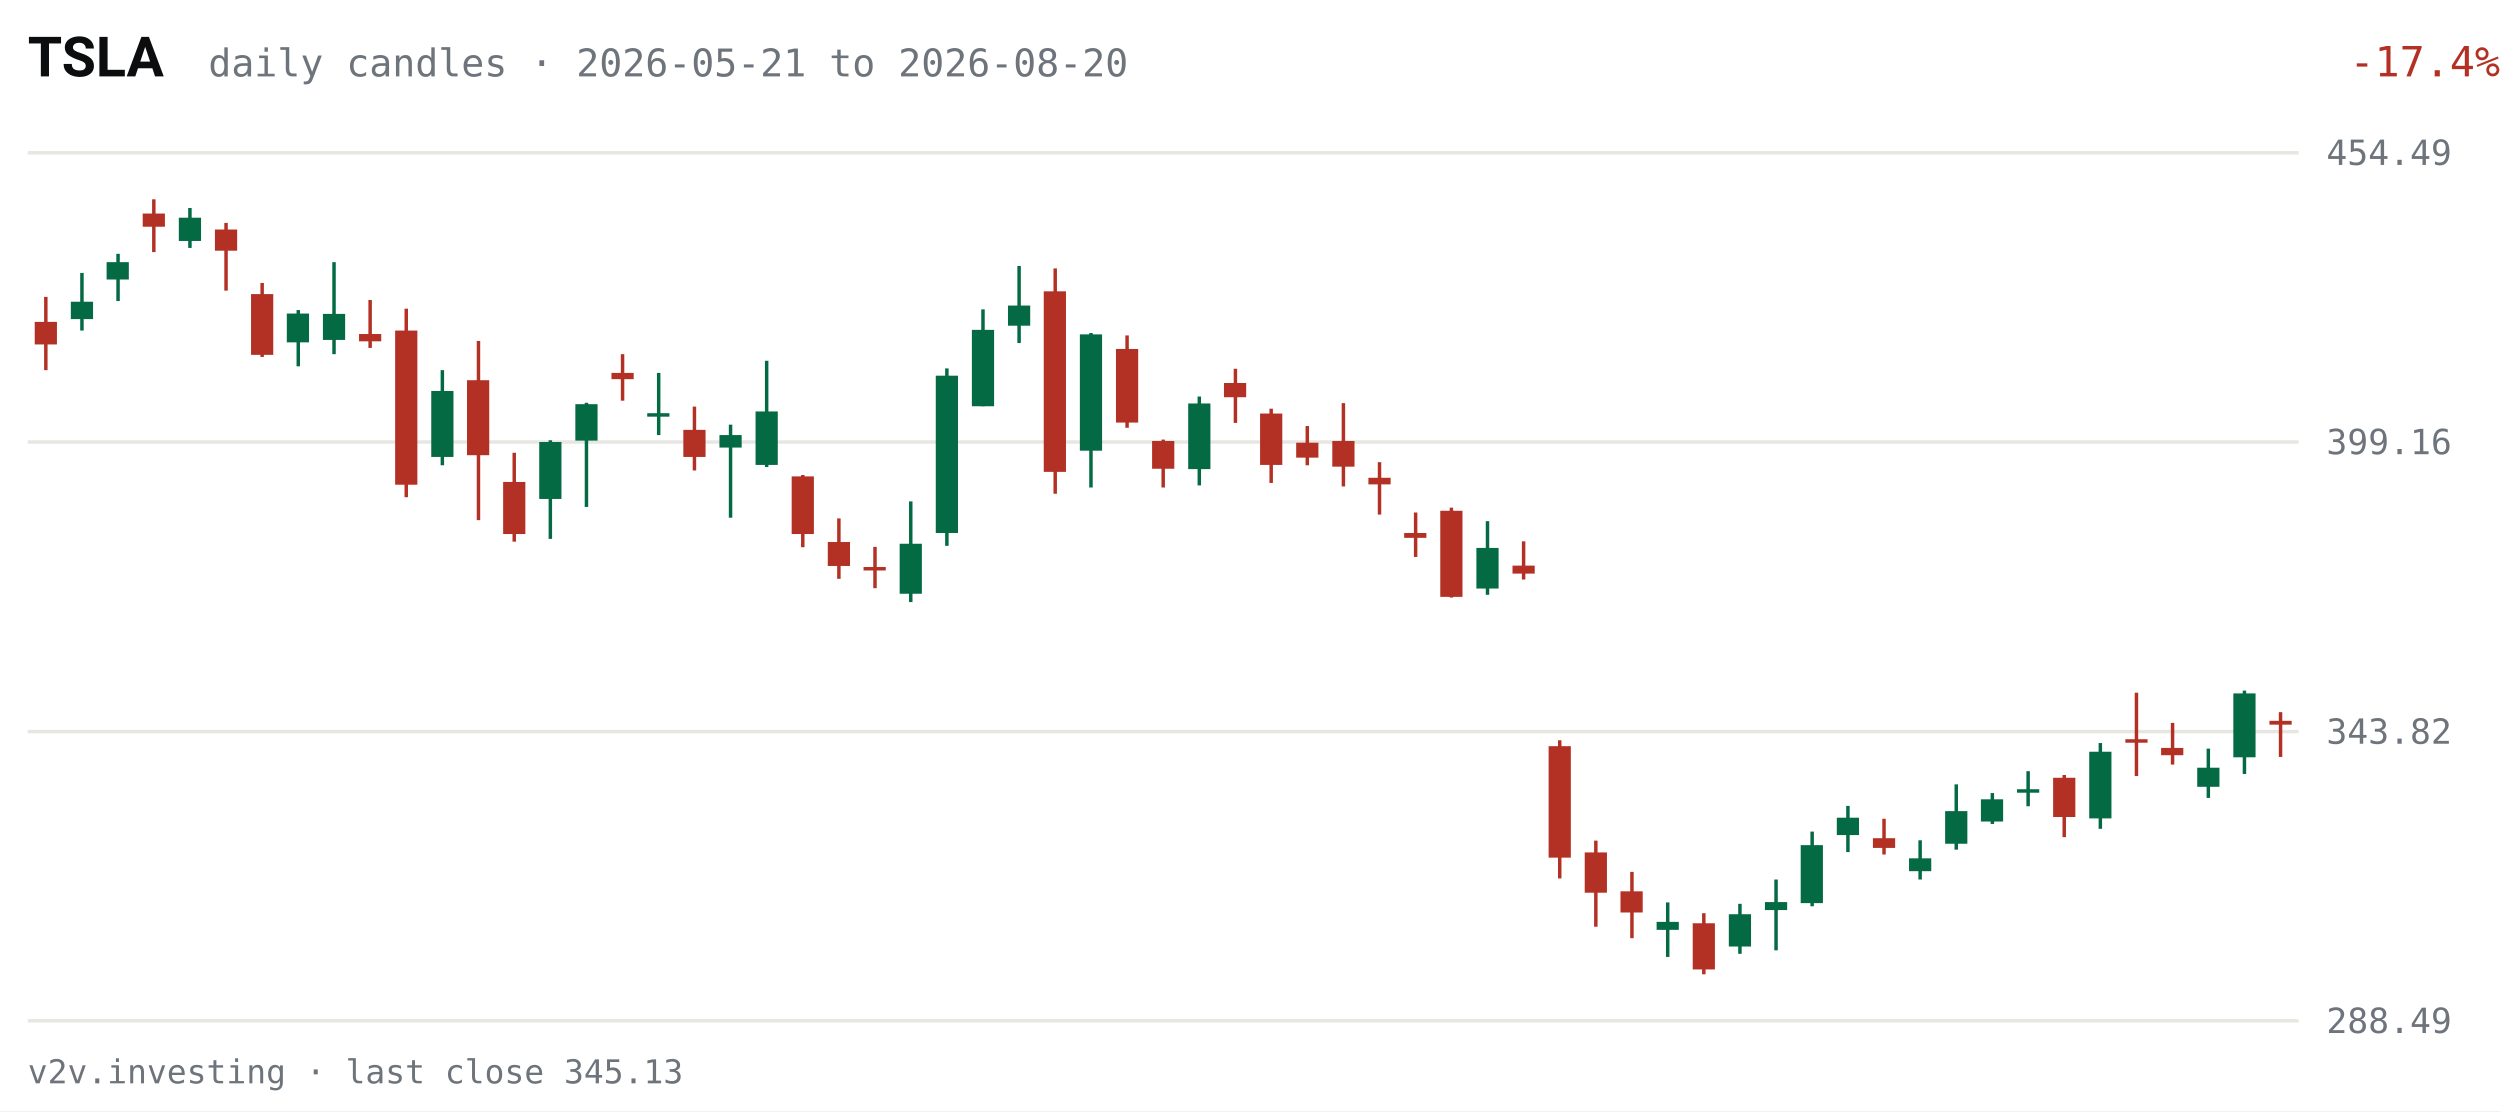
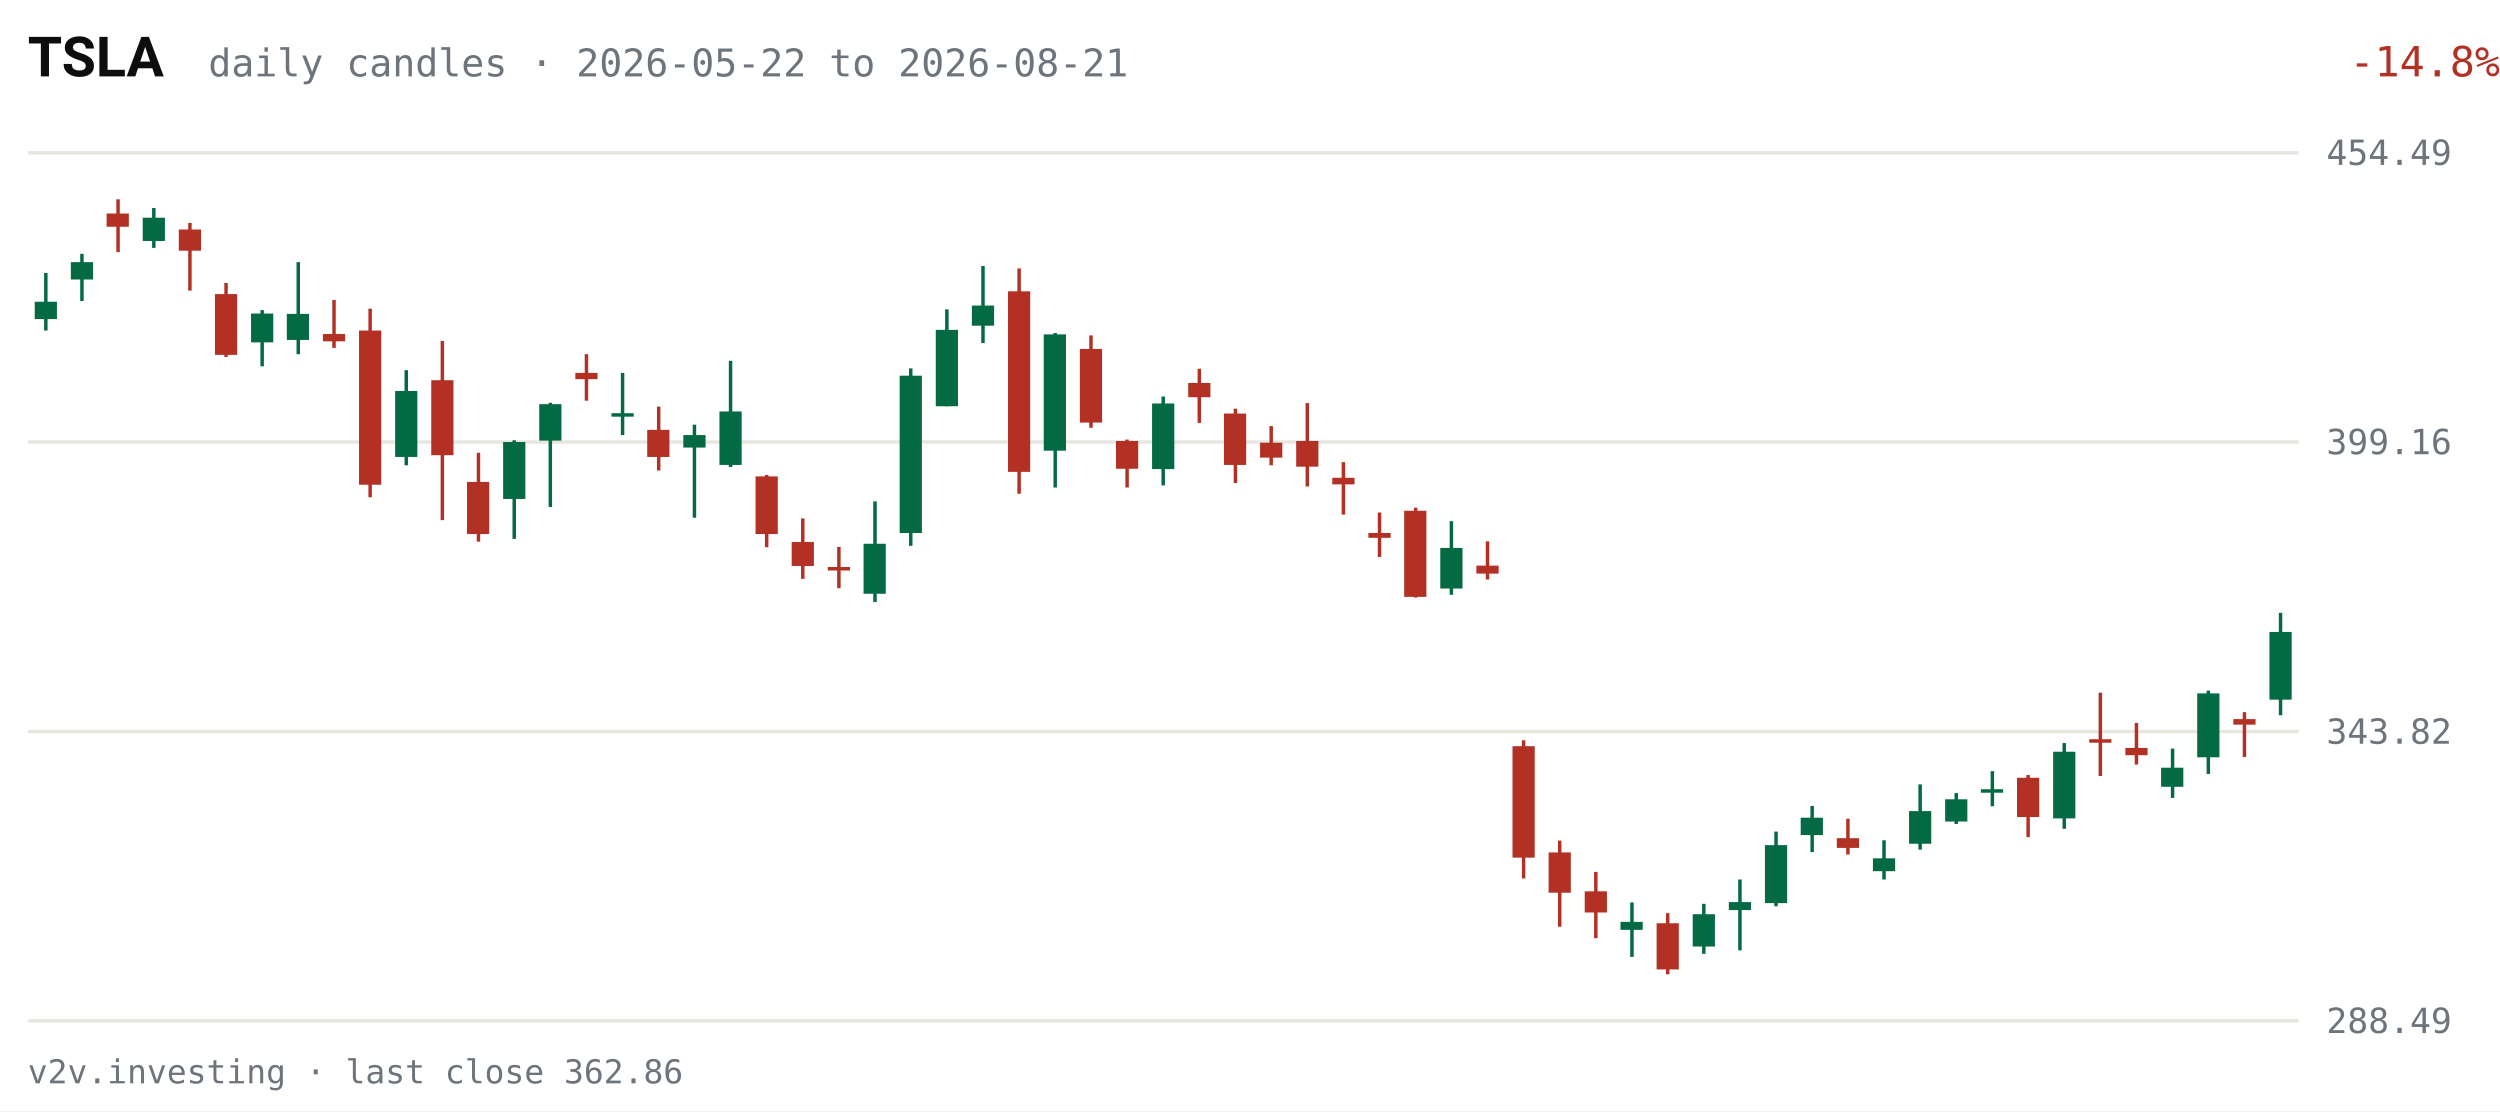
<svg xmlns="http://www.w3.org/2000/svg" viewBox="0 0 720 320" width="720" height="320" role="img" aria-label="TSLA daily candles, last 63 sessions">
  <rect width="720" height="320" fill="#FFFFFF" />
  <text x="8" y="22" fill="#0C0D0E" font-size="16" font-weight="600" font-family="system-ui,-apple-system,Segoe UI,Roboto,sans-serif">TSLA</text>
-   <text x="60" y="22" fill="#6E747B" font-size="11" font-family="ui-monospace,SFMono-Regular,Menlo,Consolas,monospace">daily candles · 2026-05-21 to 2026-08-20</text>
-   <text x="670" y="22" fill="#B33124" font-size="12" text-anchor="end" font-family="ui-monospace,SFMono-Regular,Menlo,Consolas,monospace" transform="translate(50,0)">-17.4%</text>
+   <text x="60" y="22" fill="#6E747B" font-size="11" font-family="ui-monospace,SFMono-Regular,Menlo,Consolas,monospace">daily candles · 2026-05-22 to 2026-08-21</text>
+   <text x="670" y="22" fill="#B33124" font-size="12" text-anchor="end" font-family="ui-monospace,SFMono-Regular,Menlo,Consolas,monospace" transform="translate(50,0)">-14.8%</text>
  <g font-family="ui-monospace,SFMono-Regular,Menlo,Consolas,monospace">
    <line x1="8" y1="294.0" x2="662" y2="294.0" stroke="#E7E6E1" stroke-width="1" />
    <text x="670" y="297.5" fill="#6E747B" font-size="10">288.49</text>
    <line x1="8" y1="210.7" x2="662" y2="210.7" stroke="#E7E6E1" stroke-width="1" />
    <text x="670" y="214.2" fill="#6E747B" font-size="10">343.82</text>
    <line x1="8" y1="127.3" x2="662" y2="127.3" stroke="#E7E6E1" stroke-width="1" />
    <text x="670" y="130.8" fill="#6E747B" font-size="10">399.16</text>
    <line x1="8" y1="44.0" x2="662" y2="44.0" stroke="#E7E6E1" stroke-width="1" />
    <text x="670" y="47.5" fill="#6E747B" font-size="10">454.49</text>
-     <line x1="13.2" y1="85.5" x2="13.2" y2="106.6" stroke="#B33124" stroke-width="1" />
-     <rect x="10.0" y="92.7" width="6.4" height="6.5" fill="#B33124" />
-     <line x1="23.6" y1="78.6" x2="23.6" y2="95.2" stroke="#046A44" stroke-width="1" />
-     <rect x="20.4" y="86.9" width="6.4" height="5.0" fill="#046A44" />
-     <line x1="34.0" y1="73.1" x2="34.0" y2="86.7" stroke="#046A44" stroke-width="1" />
-     <rect x="30.7" y="75.5" width="6.4" height="5.0" fill="#046A44" />
-     <line x1="44.3" y1="57.4" x2="44.3" y2="72.6" stroke="#B33124" stroke-width="1" />
-     <rect x="41.1" y="61.5" width="6.4" height="3.8" fill="#B33124" />
-     <line x1="54.7" y1="59.9" x2="54.7" y2="71.4" stroke="#046A44" stroke-width="1" />
-     <rect x="51.5" y="62.7" width="6.4" height="6.7" fill="#046A44" />
-     <line x1="65.1" y1="64.2" x2="65.1" y2="83.7" stroke="#B33124" stroke-width="1" />
-     <rect x="61.9" y="66.1" width="6.4" height="6.1" fill="#B33124" />
-     <line x1="75.5" y1="81.5" x2="75.5" y2="102.8" stroke="#B33124" stroke-width="1" />
-     <rect x="72.3" y="84.7" width="6.4" height="17.5" fill="#B33124" />
-     <line x1="85.9" y1="89.3" x2="85.9" y2="105.5" stroke="#046A44" stroke-width="1" />
-     <rect x="82.6" y="90.3" width="6.4" height="8.3" fill="#046A44" />
-     <line x1="96.2" y1="75.5" x2="96.2" y2="102.0" stroke="#046A44" stroke-width="1" />
-     <rect x="93.0" y="90.4" width="6.4" height="7.5" fill="#046A44" />
-     <line x1="106.6" y1="86.4" x2="106.6" y2="100.2" stroke="#B33124" stroke-width="1" />
-     <rect x="103.4" y="96.2" width="6.4" height="2.1" fill="#B33124" />
-     <line x1="117.0" y1="88.9" x2="117.0" y2="143.2" stroke="#B33124" stroke-width="1" />
-     <rect x="113.8" y="95.2" width="6.4" height="44.4" fill="#B33124" />
-     <line x1="127.4" y1="106.6" x2="127.4" y2="134.0" stroke="#046A44" stroke-width="1" />
-     <rect x="124.2" y="112.6" width="6.4" height="19.0" fill="#046A44" />
-     <line x1="137.8" y1="98.2" x2="137.8" y2="149.8" stroke="#B33124" stroke-width="1" />
-     <rect x="134.5" y="109.5" width="6.4" height="21.6" fill="#B33124" />
-     <line x1="148.1" y1="130.4" x2="148.1" y2="156.0" stroke="#B33124" stroke-width="1" />
-     <rect x="144.9" y="138.8" width="6.4" height="15.0" fill="#B33124" />
-     <line x1="158.5" y1="126.8" x2="158.5" y2="155.2" stroke="#046A44" stroke-width="1" />
-     <rect x="155.3" y="127.3" width="6.4" height="16.4" fill="#046A44" />
-     <line x1="168.9" y1="116.0" x2="168.9" y2="146.0" stroke="#046A44" stroke-width="1" />
-     <rect x="165.7" y="116.4" width="6.4" height="10.5" fill="#046A44" />
-     <line x1="179.3" y1="102.0" x2="179.3" y2="115.4" stroke="#B33124" stroke-width="1" />
-     <rect x="176.1" y="107.4" width="6.4" height="1.8" fill="#B33124" />
-     <line x1="189.7" y1="107.4" x2="189.7" y2="125.3" stroke="#046A44" stroke-width="1" />
-     <rect x="186.4" y="119.0" width="6.4" height="1.0" fill="#046A44" />
-     <line x1="200.0" y1="117.1" x2="200.0" y2="135.5" stroke="#B33124" stroke-width="1" />
-     <rect x="196.8" y="123.8" width="6.4" height="7.8" fill="#B33124" />
-     <line x1="210.4" y1="122.3" x2="210.4" y2="149.1" stroke="#046A44" stroke-width="1" />
-     <rect x="207.2" y="125.3" width="6.4" height="3.6" fill="#046A44" />
-     <line x1="220.8" y1="103.9" x2="220.8" y2="134.5" stroke="#046A44" stroke-width="1" />
-     <rect x="217.6" y="118.5" width="6.4" height="15.4" fill="#046A44" />
-     <line x1="231.2" y1="136.8" x2="231.2" y2="157.6" stroke="#B33124" stroke-width="1" />
-     <rect x="228.0" y="137.2" width="6.4" height="16.6" fill="#B33124" />
-     <line x1="241.6" y1="149.3" x2="241.6" y2="166.7" stroke="#B33124" stroke-width="1" />
-     <rect x="238.4" y="156.1" width="6.4" height="6.9" fill="#B33124" />
-     <line x1="252.0" y1="157.5" x2="252.0" y2="169.4" stroke="#B33124" stroke-width="1" />
-     <rect x="248.7" y="163.3" width="6.4" height="1.0" fill="#B33124" />
-     <line x1="262.3" y1="144.4" x2="262.3" y2="173.4" stroke="#046A44" stroke-width="1" />
-     <rect x="259.1" y="156.6" width="6.4" height="14.4" fill="#046A44" />
-     <line x1="272.7" y1="106.1" x2="272.7" y2="157.2" stroke="#046A44" stroke-width="1" />
-     <rect x="269.5" y="108.2" width="6.4" height="45.3" fill="#046A44" />
-     <line x1="283.1" y1="89.1" x2="283.1" y2="117.0" stroke="#046A44" stroke-width="1" />
-     <rect x="279.9" y="95.0" width="6.4" height="22.0" fill="#046A44" />
-     <line x1="293.5" y1="76.6" x2="293.5" y2="98.8" stroke="#046A44" stroke-width="1" />
-     <rect x="290.3" y="88.0" width="6.4" height="5.8" fill="#046A44" />
-     <line x1="303.9" y1="77.3" x2="303.9" y2="142.2" stroke="#B33124" stroke-width="1" />
-     <rect x="300.6" y="83.9" width="6.4" height="52.0" fill="#B33124" />
-     <line x1="314.2" y1="95.9" x2="314.2" y2="140.4" stroke="#046A44" stroke-width="1" />
-     <rect x="311.0" y="96.3" width="6.4" height="33.5" fill="#046A44" />
-     <line x1="324.6" y1="96.6" x2="324.6" y2="123.2" stroke="#B33124" stroke-width="1" />
-     <rect x="321.4" y="100.5" width="6.4" height="21.2" fill="#B33124" />
-     <line x1="335.0" y1="126.6" x2="335.0" y2="140.4" stroke="#B33124" stroke-width="1" />
-     <rect x="331.8" y="127.0" width="6.4" height="8.0" fill="#B33124" />
-     <line x1="345.4" y1="114.2" x2="345.4" y2="139.8" stroke="#046A44" stroke-width="1" />
-     <rect x="342.2" y="116.2" width="6.4" height="18.9" fill="#046A44" />
-     <line x1="355.8" y1="106.2" x2="355.8" y2="121.8" stroke="#B33124" stroke-width="1" />
-     <rect x="352.5" y="110.3" width="6.4" height="4.1" fill="#B33124" />
-     <line x1="366.1" y1="117.7" x2="366.1" y2="139.1" stroke="#B33124" stroke-width="1" />
-     <rect x="362.9" y="119.1" width="6.4" height="14.8" fill="#B33124" />
-     <line x1="376.5" y1="122.7" x2="376.5" y2="134.0" stroke="#B33124" stroke-width="1" />
-     <rect x="373.3" y="127.5" width="6.4" height="4.3" fill="#B33124" />
-     <line x1="386.9" y1="116.1" x2="386.9" y2="140.1" stroke="#B33124" stroke-width="1" />
-     <rect x="383.7" y="127.0" width="6.4" height="7.4" fill="#B33124" />
-     <line x1="397.3" y1="133.1" x2="397.3" y2="148.2" stroke="#B33124" stroke-width="1" />
-     <rect x="394.1" y="137.6" width="6.4" height="1.9" fill="#B33124" />
-     <line x1="407.7" y1="147.6" x2="407.7" y2="160.4" stroke="#B33124" stroke-width="1" />
-     <rect x="404.4" y="153.5" width="6.4" height="1.4" fill="#B33124" />
-     <line x1="418.0" y1="146.2" x2="418.0" y2="172.1" stroke="#B33124" stroke-width="1" />
-     <rect x="414.8" y="147.1" width="6.4" height="24.8" fill="#B33124" />
-     <line x1="428.4" y1="150.1" x2="428.4" y2="171.3" stroke="#046A44" stroke-width="1" />
-     <rect x="425.2" y="157.8" width="6.4" height="11.7" fill="#046A44" />
-     <line x1="438.8" y1="155.9" x2="438.8" y2="166.9" stroke="#B33124" stroke-width="1" />
-     <rect x="435.6" y="162.9" width="6.4" height="2.3" fill="#B33124" />
-     <line x1="449.2" y1="213.2" x2="449.2" y2="253.0" stroke="#B33124" stroke-width="1" />
-     <rect x="446.0" y="214.9" width="6.4" height="32.1" fill="#B33124" />
-     <line x1="459.6" y1="242.1" x2="459.6" y2="266.9" stroke="#B33124" stroke-width="1" />
-     <rect x="456.4" y="245.5" width="6.4" height="11.6" fill="#B33124" />
-     <line x1="470.0" y1="251.1" x2="470.0" y2="270.2" stroke="#B33124" stroke-width="1" />
-     <rect x="466.7" y="256.7" width="6.4" height="6.1" fill="#B33124" />
-     <line x1="480.3" y1="259.9" x2="480.3" y2="275.6" stroke="#046A44" stroke-width="1" />
-     <rect x="477.1" y="265.5" width="6.4" height="2.3" fill="#046A44" />
-     <line x1="490.7" y1="263.0" x2="490.7" y2="280.6" stroke="#B33124" stroke-width="1" />
-     <rect x="487.5" y="265.9" width="6.4" height="13.3" fill="#B33124" />
-     <line x1="501.1" y1="260.3" x2="501.1" y2="274.7" stroke="#046A44" stroke-width="1" />
-     <rect x="497.9" y="263.3" width="6.4" height="9.3" fill="#046A44" />
-     <line x1="511.5" y1="253.3" x2="511.5" y2="273.7" stroke="#046A44" stroke-width="1" />
-     <rect x="508.3" y="259.8" width="6.4" height="2.3" fill="#046A44" />
-     <line x1="521.9" y1="239.5" x2="521.9" y2="261.0" stroke="#046A44" stroke-width="1" />
-     <rect x="518.6" y="243.4" width="6.4" height="16.7" fill="#046A44" />
-     <line x1="532.2" y1="232.1" x2="532.2" y2="245.4" stroke="#046A44" stroke-width="1" />
-     <rect x="529.0" y="235.5" width="6.4" height="5.0" fill="#046A44" />
-     <line x1="542.6" y1="235.8" x2="542.6" y2="246.1" stroke="#B33124" stroke-width="1" />
-     <rect x="539.4" y="241.4" width="6.4" height="2.8" fill="#B33124" />
-     <line x1="553.0" y1="242.0" x2="553.0" y2="253.3" stroke="#046A44" stroke-width="1" />
-     <rect x="549.8" y="247.2" width="6.4" height="3.7" fill="#046A44" />
-     <line x1="563.4" y1="225.9" x2="563.4" y2="244.7" stroke="#046A44" stroke-width="1" />
-     <rect x="560.2" y="233.6" width="6.4" height="9.4" fill="#046A44" />
-     <line x1="573.8" y1="228.4" x2="573.8" y2="237.3" stroke="#046A44" stroke-width="1" />
-     <rect x="570.5" y="230.2" width="6.4" height="6.4" fill="#046A44" />
-     <line x1="584.1" y1="222.1" x2="584.1" y2="232.2" stroke="#046A44" stroke-width="1" />
-     <rect x="580.9" y="227.3" width="6.4" height="1.0" fill="#046A44" />
-     <line x1="594.5" y1="223.2" x2="594.5" y2="241.1" stroke="#B33124" stroke-width="1" />
-     <rect x="591.3" y="224.0" width="6.4" height="11.3" fill="#B33124" />
-     <line x1="604.9" y1="214.0" x2="604.9" y2="238.7" stroke="#046A44" stroke-width="1" />
-     <rect x="601.7" y="216.5" width="6.4" height="19.2" fill="#046A44" />
-     <line x1="615.3" y1="199.5" x2="615.3" y2="223.5" stroke="#B33124" stroke-width="1" />
-     <rect x="612.1" y="212.9" width="6.4" height="1.0" fill="#B33124" />
-     <line x1="625.7" y1="208.2" x2="625.7" y2="220.2" stroke="#B33124" stroke-width="1" />
-     <rect x="622.4" y="215.4" width="6.4" height="2.1" fill="#B33124" />
-     <line x1="636.0" y1="215.6" x2="636.0" y2="229.8" stroke="#046A44" stroke-width="1" />
-     <rect x="632.8" y="221.1" width="6.4" height="5.5" fill="#046A44" />
-     <line x1="646.4" y1="198.9" x2="646.4" y2="222.9" stroke="#046A44" stroke-width="1" />
-     <rect x="643.2" y="199.7" width="6.4" height="18.4" fill="#046A44" />
-     <line x1="656.8" y1="205.1" x2="656.8" y2="218.0" stroke="#B33124" stroke-width="1" />
-     <rect x="653.6" y="207.6" width="6.4" height="1.1" fill="#B33124" />
+     <line x1="13.2" y1="78.6" x2="13.2" y2="95.2" stroke="#046A44" stroke-width="1" />
+     <rect x="10.0" y="86.9" width="6.4" height="5.0" fill="#046A44" />
+     <line x1="23.6" y1="73.1" x2="23.6" y2="86.7" stroke="#046A44" stroke-width="1" />
+     <rect x="20.4" y="75.5" width="6.4" height="5.0" fill="#046A44" />
+     <line x1="34.0" y1="57.4" x2="34.0" y2="72.6" stroke="#B33124" stroke-width="1" />
+     <rect x="30.7" y="61.5" width="6.4" height="3.8" fill="#B33124" />
+     <line x1="44.3" y1="59.9" x2="44.3" y2="71.4" stroke="#046A44" stroke-width="1" />
+     <rect x="41.1" y="62.7" width="6.4" height="6.7" fill="#046A44" />
+     <line x1="54.7" y1="64.2" x2="54.7" y2="83.7" stroke="#B33124" stroke-width="1" />
+     <rect x="51.5" y="66.1" width="6.4" height="6.1" fill="#B33124" />
+     <line x1="65.1" y1="81.5" x2="65.1" y2="102.8" stroke="#B33124" stroke-width="1" />
+     <rect x="61.9" y="84.7" width="6.4" height="17.5" fill="#B33124" />
+     <line x1="75.5" y1="89.3" x2="75.5" y2="105.5" stroke="#046A44" stroke-width="1" />
+     <rect x="72.3" y="90.3" width="6.4" height="8.3" fill="#046A44" />
+     <line x1="85.9" y1="75.5" x2="85.9" y2="102.0" stroke="#046A44" stroke-width="1" />
+     <rect x="82.6" y="90.4" width="6.4" height="7.5" fill="#046A44" />
+     <line x1="96.2" y1="86.4" x2="96.2" y2="100.2" stroke="#B33124" stroke-width="1" />
+     <rect x="93.0" y="96.2" width="6.4" height="2.1" fill="#B33124" />
+     <line x1="106.6" y1="88.9" x2="106.6" y2="143.2" stroke="#B33124" stroke-width="1" />
+     <rect x="103.4" y="95.2" width="6.4" height="44.4" fill="#B33124" />
+     <line x1="117.0" y1="106.6" x2="117.0" y2="134.0" stroke="#046A44" stroke-width="1" />
+     <rect x="113.8" y="112.6" width="6.4" height="19.0" fill="#046A44" />
+     <line x1="127.4" y1="98.2" x2="127.4" y2="149.8" stroke="#B33124" stroke-width="1" />
+     <rect x="124.2" y="109.5" width="6.4" height="21.6" fill="#B33124" />
+     <line x1="137.8" y1="130.4" x2="137.8" y2="156.0" stroke="#B33124" stroke-width="1" />
+     <rect x="134.5" y="138.8" width="6.4" height="15.0" fill="#B33124" />
+     <line x1="148.1" y1="126.8" x2="148.1" y2="155.2" stroke="#046A44" stroke-width="1" />
+     <rect x="144.9" y="127.3" width="6.4" height="16.4" fill="#046A44" />
+     <line x1="158.5" y1="116.0" x2="158.5" y2="146.0" stroke="#046A44" stroke-width="1" />
+     <rect x="155.3" y="116.4" width="6.4" height="10.5" fill="#046A44" />
+     <line x1="168.9" y1="102.0" x2="168.9" y2="115.4" stroke="#B33124" stroke-width="1" />
+     <rect x="165.7" y="107.4" width="6.4" height="1.8" fill="#B33124" />
+     <line x1="179.3" y1="107.4" x2="179.3" y2="125.3" stroke="#046A44" stroke-width="1" />
+     <rect x="176.1" y="119.0" width="6.4" height="1.0" fill="#046A44" />
+     <line x1="189.7" y1="117.1" x2="189.7" y2="135.5" stroke="#B33124" stroke-width="1" />
+     <rect x="186.4" y="123.8" width="6.4" height="7.8" fill="#B33124" />
+     <line x1="200.0" y1="122.3" x2="200.0" y2="149.1" stroke="#046A44" stroke-width="1" />
+     <rect x="196.8" y="125.3" width="6.4" height="3.6" fill="#046A44" />
+     <line x1="210.4" y1="103.9" x2="210.4" y2="134.5" stroke="#046A44" stroke-width="1" />
+     <rect x="207.2" y="118.5" width="6.4" height="15.4" fill="#046A44" />
+     <line x1="220.8" y1="136.8" x2="220.8" y2="157.6" stroke="#B33124" stroke-width="1" />
+     <rect x="217.6" y="137.2" width="6.4" height="16.6" fill="#B33124" />
+     <line x1="231.2" y1="149.3" x2="231.2" y2="166.7" stroke="#B33124" stroke-width="1" />
+     <rect x="228.0" y="156.1" width="6.4" height="6.9" fill="#B33124" />
+     <line x1="241.6" y1="157.5" x2="241.6" y2="169.4" stroke="#B33124" stroke-width="1" />
+     <rect x="238.4" y="163.3" width="6.4" height="1.0" fill="#B33124" />
+     <line x1="252.0" y1="144.4" x2="252.0" y2="173.4" stroke="#046A44" stroke-width="1" />
+     <rect x="248.7" y="156.6" width="6.4" height="14.4" fill="#046A44" />
+     <line x1="262.3" y1="106.1" x2="262.3" y2="157.2" stroke="#046A44" stroke-width="1" />
+     <rect x="259.1" y="108.2" width="6.4" height="45.3" fill="#046A44" />
+     <line x1="272.7" y1="89.1" x2="272.7" y2="117.0" stroke="#046A44" stroke-width="1" />
+     <rect x="269.5" y="95.0" width="6.4" height="22.0" fill="#046A44" />
+     <line x1="283.1" y1="76.6" x2="283.1" y2="98.8" stroke="#046A44" stroke-width="1" />
+     <rect x="279.9" y="88.0" width="6.4" height="5.8" fill="#046A44" />
+     <line x1="293.5" y1="77.3" x2="293.5" y2="142.2" stroke="#B33124" stroke-width="1" />
+     <rect x="290.3" y="83.9" width="6.4" height="52.0" fill="#B33124" />
+     <line x1="303.9" y1="95.9" x2="303.9" y2="140.4" stroke="#046A44" stroke-width="1" />
+     <rect x="300.6" y="96.3" width="6.4" height="33.5" fill="#046A44" />
+     <line x1="314.2" y1="96.6" x2="314.2" y2="123.2" stroke="#B33124" stroke-width="1" />
+     <rect x="311.0" y="100.5" width="6.4" height="21.2" fill="#B33124" />
+     <line x1="324.6" y1="126.6" x2="324.6" y2="140.4" stroke="#B33124" stroke-width="1" />
+     <rect x="321.4" y="127.0" width="6.4" height="8.0" fill="#B33124" />
+     <line x1="335.0" y1="114.2" x2="335.0" y2="139.8" stroke="#046A44" stroke-width="1" />
+     <rect x="331.8" y="116.2" width="6.4" height="18.9" fill="#046A44" />
+     <line x1="345.4" y1="106.2" x2="345.4" y2="121.8" stroke="#B33124" stroke-width="1" />
+     <rect x="342.2" y="110.3" width="6.4" height="4.1" fill="#B33124" />
+     <line x1="355.8" y1="117.7" x2="355.8" y2="139.1" stroke="#B33124" stroke-width="1" />
+     <rect x="352.5" y="119.1" width="6.4" height="14.8" fill="#B33124" />
+     <line x1="366.1" y1="122.7" x2="366.1" y2="134.0" stroke="#B33124" stroke-width="1" />
+     <rect x="362.9" y="127.5" width="6.4" height="4.3" fill="#B33124" />
+     <line x1="376.5" y1="116.1" x2="376.5" y2="140.1" stroke="#B33124" stroke-width="1" />
+     <rect x="373.3" y="127.0" width="6.4" height="7.4" fill="#B33124" />
+     <line x1="386.9" y1="133.1" x2="386.9" y2="148.2" stroke="#B33124" stroke-width="1" />
+     <rect x="383.7" y="137.6" width="6.4" height="1.9" fill="#B33124" />
+     <line x1="397.3" y1="147.6" x2="397.3" y2="160.4" stroke="#B33124" stroke-width="1" />
+     <rect x="394.1" y="153.5" width="6.4" height="1.4" fill="#B33124" />
+     <line x1="407.7" y1="146.2" x2="407.7" y2="172.1" stroke="#B33124" stroke-width="1" />
+     <rect x="404.4" y="147.1" width="6.4" height="24.8" fill="#B33124" />
+     <line x1="418.0" y1="150.1" x2="418.0" y2="171.3" stroke="#046A44" stroke-width="1" />
+     <rect x="414.8" y="157.8" width="6.4" height="11.7" fill="#046A44" />
+     <line x1="428.4" y1="155.9" x2="428.4" y2="166.9" stroke="#B33124" stroke-width="1" />
+     <rect x="425.2" y="162.9" width="6.4" height="2.3" fill="#B33124" />
+     <line x1="438.8" y1="213.2" x2="438.8" y2="253.0" stroke="#B33124" stroke-width="1" />
+     <rect x="435.6" y="214.9" width="6.4" height="32.1" fill="#B33124" />
+     <line x1="449.2" y1="242.1" x2="449.2" y2="266.9" stroke="#B33124" stroke-width="1" />
+     <rect x="446.0" y="245.5" width="6.4" height="11.6" fill="#B33124" />
+     <line x1="459.6" y1="251.1" x2="459.6" y2="270.2" stroke="#B33124" stroke-width="1" />
+     <rect x="456.4" y="256.7" width="6.4" height="6.1" fill="#B33124" />
+     <line x1="470.0" y1="259.9" x2="470.0" y2="275.6" stroke="#046A44" stroke-width="1" />
+     <rect x="466.7" y="265.5" width="6.4" height="2.3" fill="#046A44" />
+     <line x1="480.3" y1="263.0" x2="480.3" y2="280.6" stroke="#B33124" stroke-width="1" />
+     <rect x="477.1" y="265.9" width="6.4" height="13.3" fill="#B33124" />
+     <line x1="490.7" y1="260.3" x2="490.7" y2="274.7" stroke="#046A44" stroke-width="1" />
+     <rect x="487.5" y="263.3" width="6.4" height="9.3" fill="#046A44" />
+     <line x1="501.1" y1="253.3" x2="501.1" y2="273.7" stroke="#046A44" stroke-width="1" />
+     <rect x="497.9" y="259.8" width="6.4" height="2.3" fill="#046A44" />
+     <line x1="511.5" y1="239.5" x2="511.5" y2="261.0" stroke="#046A44" stroke-width="1" />
+     <rect x="508.3" y="243.4" width="6.4" height="16.7" fill="#046A44" />
+     <line x1="521.9" y1="232.1" x2="521.9" y2="245.4" stroke="#046A44" stroke-width="1" />
+     <rect x="518.6" y="235.5" width="6.4" height="5.0" fill="#046A44" />
+     <line x1="532.2" y1="235.8" x2="532.2" y2="246.1" stroke="#B33124" stroke-width="1" />
+     <rect x="529.0" y="241.4" width="6.4" height="2.8" fill="#B33124" />
+     <line x1="542.6" y1="242.0" x2="542.6" y2="253.3" stroke="#046A44" stroke-width="1" />
+     <rect x="539.4" y="247.2" width="6.4" height="3.7" fill="#046A44" />
+     <line x1="553.0" y1="225.9" x2="553.0" y2="244.7" stroke="#046A44" stroke-width="1" />
+     <rect x="549.8" y="233.6" width="6.4" height="9.4" fill="#046A44" />
+     <line x1="563.4" y1="228.4" x2="563.4" y2="237.3" stroke="#046A44" stroke-width="1" />
+     <rect x="560.2" y="230.2" width="6.4" height="6.4" fill="#046A44" />
+     <line x1="573.8" y1="222.1" x2="573.8" y2="232.2" stroke="#046A44" stroke-width="1" />
+     <rect x="570.5" y="227.3" width="6.4" height="1.0" fill="#046A44" />
+     <line x1="584.1" y1="223.2" x2="584.1" y2="241.1" stroke="#B33124" stroke-width="1" />
+     <rect x="580.9" y="224.0" width="6.4" height="11.3" fill="#B33124" />
+     <line x1="594.5" y1="214.0" x2="594.5" y2="238.7" stroke="#046A44" stroke-width="1" />
+     <rect x="591.3" y="216.5" width="6.4" height="19.2" fill="#046A44" />
+     <line x1="604.9" y1="199.5" x2="604.9" y2="223.5" stroke="#B33124" stroke-width="1" />
+     <rect x="601.7" y="212.9" width="6.4" height="1.0" fill="#B33124" />
+     <line x1="615.3" y1="208.2" x2="615.3" y2="220.2" stroke="#B33124" stroke-width="1" />
+     <rect x="612.1" y="215.4" width="6.4" height="2.1" fill="#B33124" />
+     <line x1="625.7" y1="215.6" x2="625.7" y2="229.8" stroke="#046A44" stroke-width="1" />
+     <rect x="622.4" y="221.1" width="6.4" height="5.5" fill="#046A44" />
+     <line x1="636.0" y1="198.9" x2="636.0" y2="222.9" stroke="#046A44" stroke-width="1" />
+     <rect x="632.8" y="199.7" width="6.4" height="18.4" fill="#046A44" />
+     <line x1="646.4" y1="205.1" x2="646.4" y2="218.0" stroke="#B33124" stroke-width="1" />
+     <rect x="643.2" y="207.1" width="6.4" height="1.6" fill="#B33124" />
+     <line x1="656.8" y1="176.5" x2="656.8" y2="206.0" stroke="#046A44" stroke-width="1" />
+     <rect x="653.6" y="182.0" width="6.4" height="19.5" fill="#046A44" />
  </g>
-   <text x="8" y="312" fill="#6E747B" font-size="9.5" font-family="ui-monospace,SFMono-Regular,Menlo,Consolas,monospace">v2v.investing · last close 345.13</text>
+   <text x="8" y="312" fill="#6E747B" font-size="9.5" font-family="ui-monospace,SFMono-Regular,Menlo,Consolas,monospace">v2v.investing · last close 362.86</text>
</svg>
